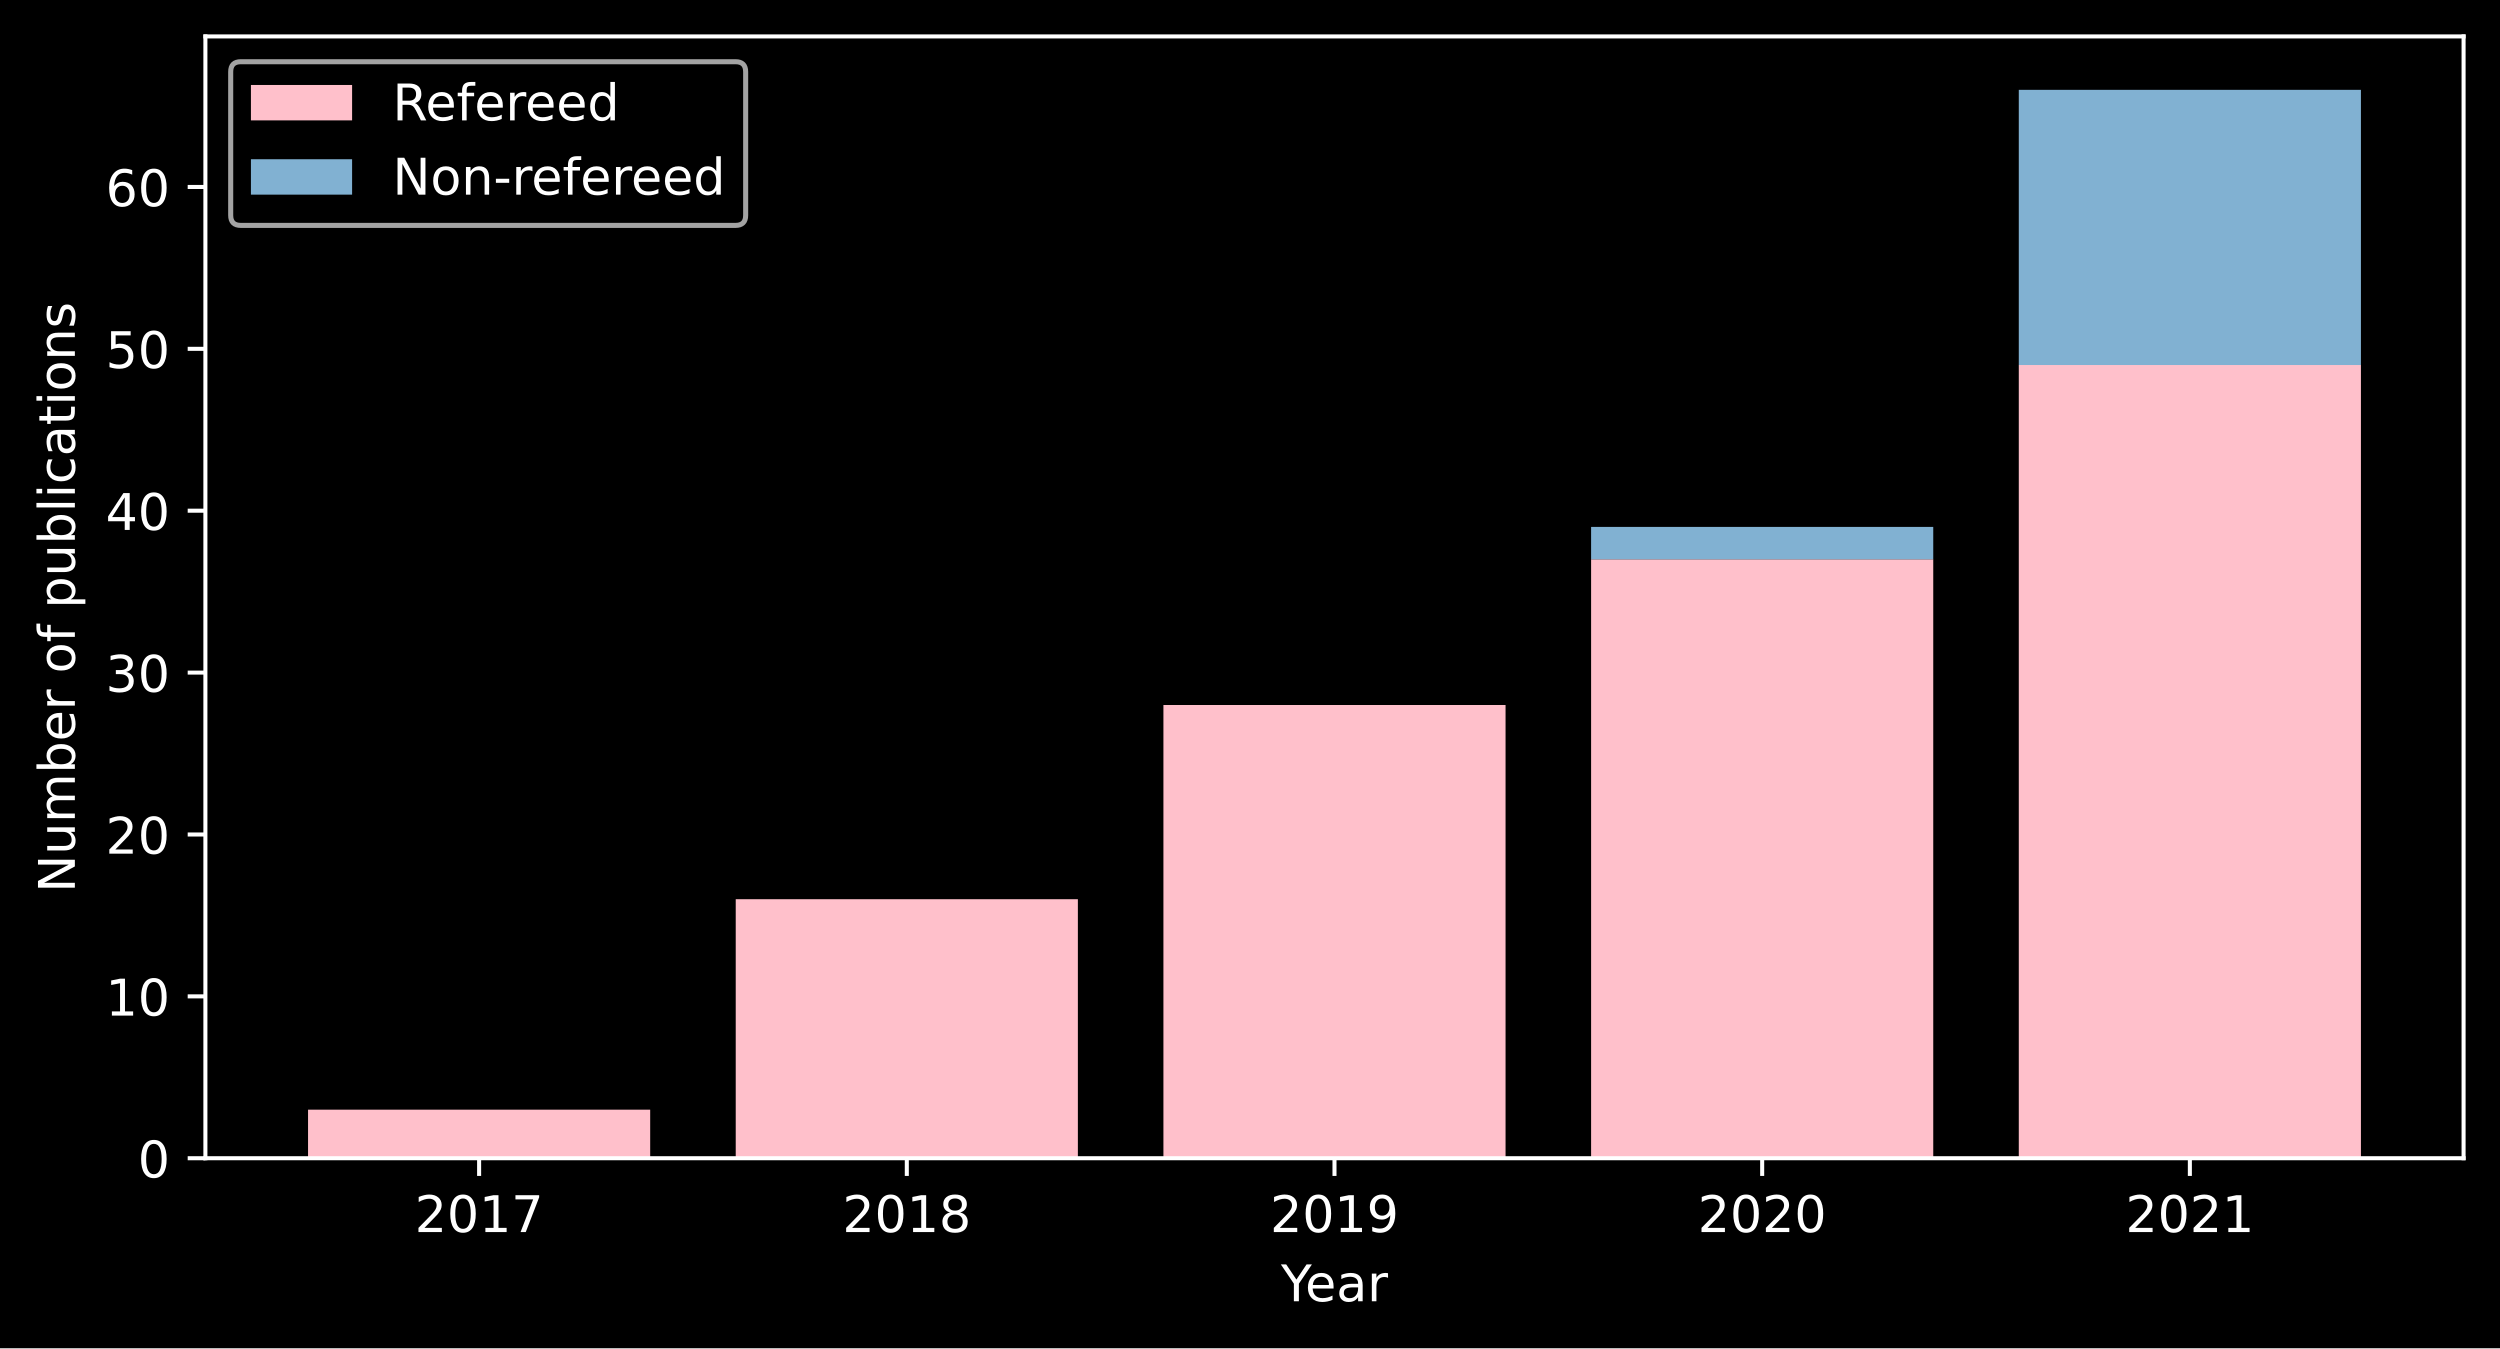
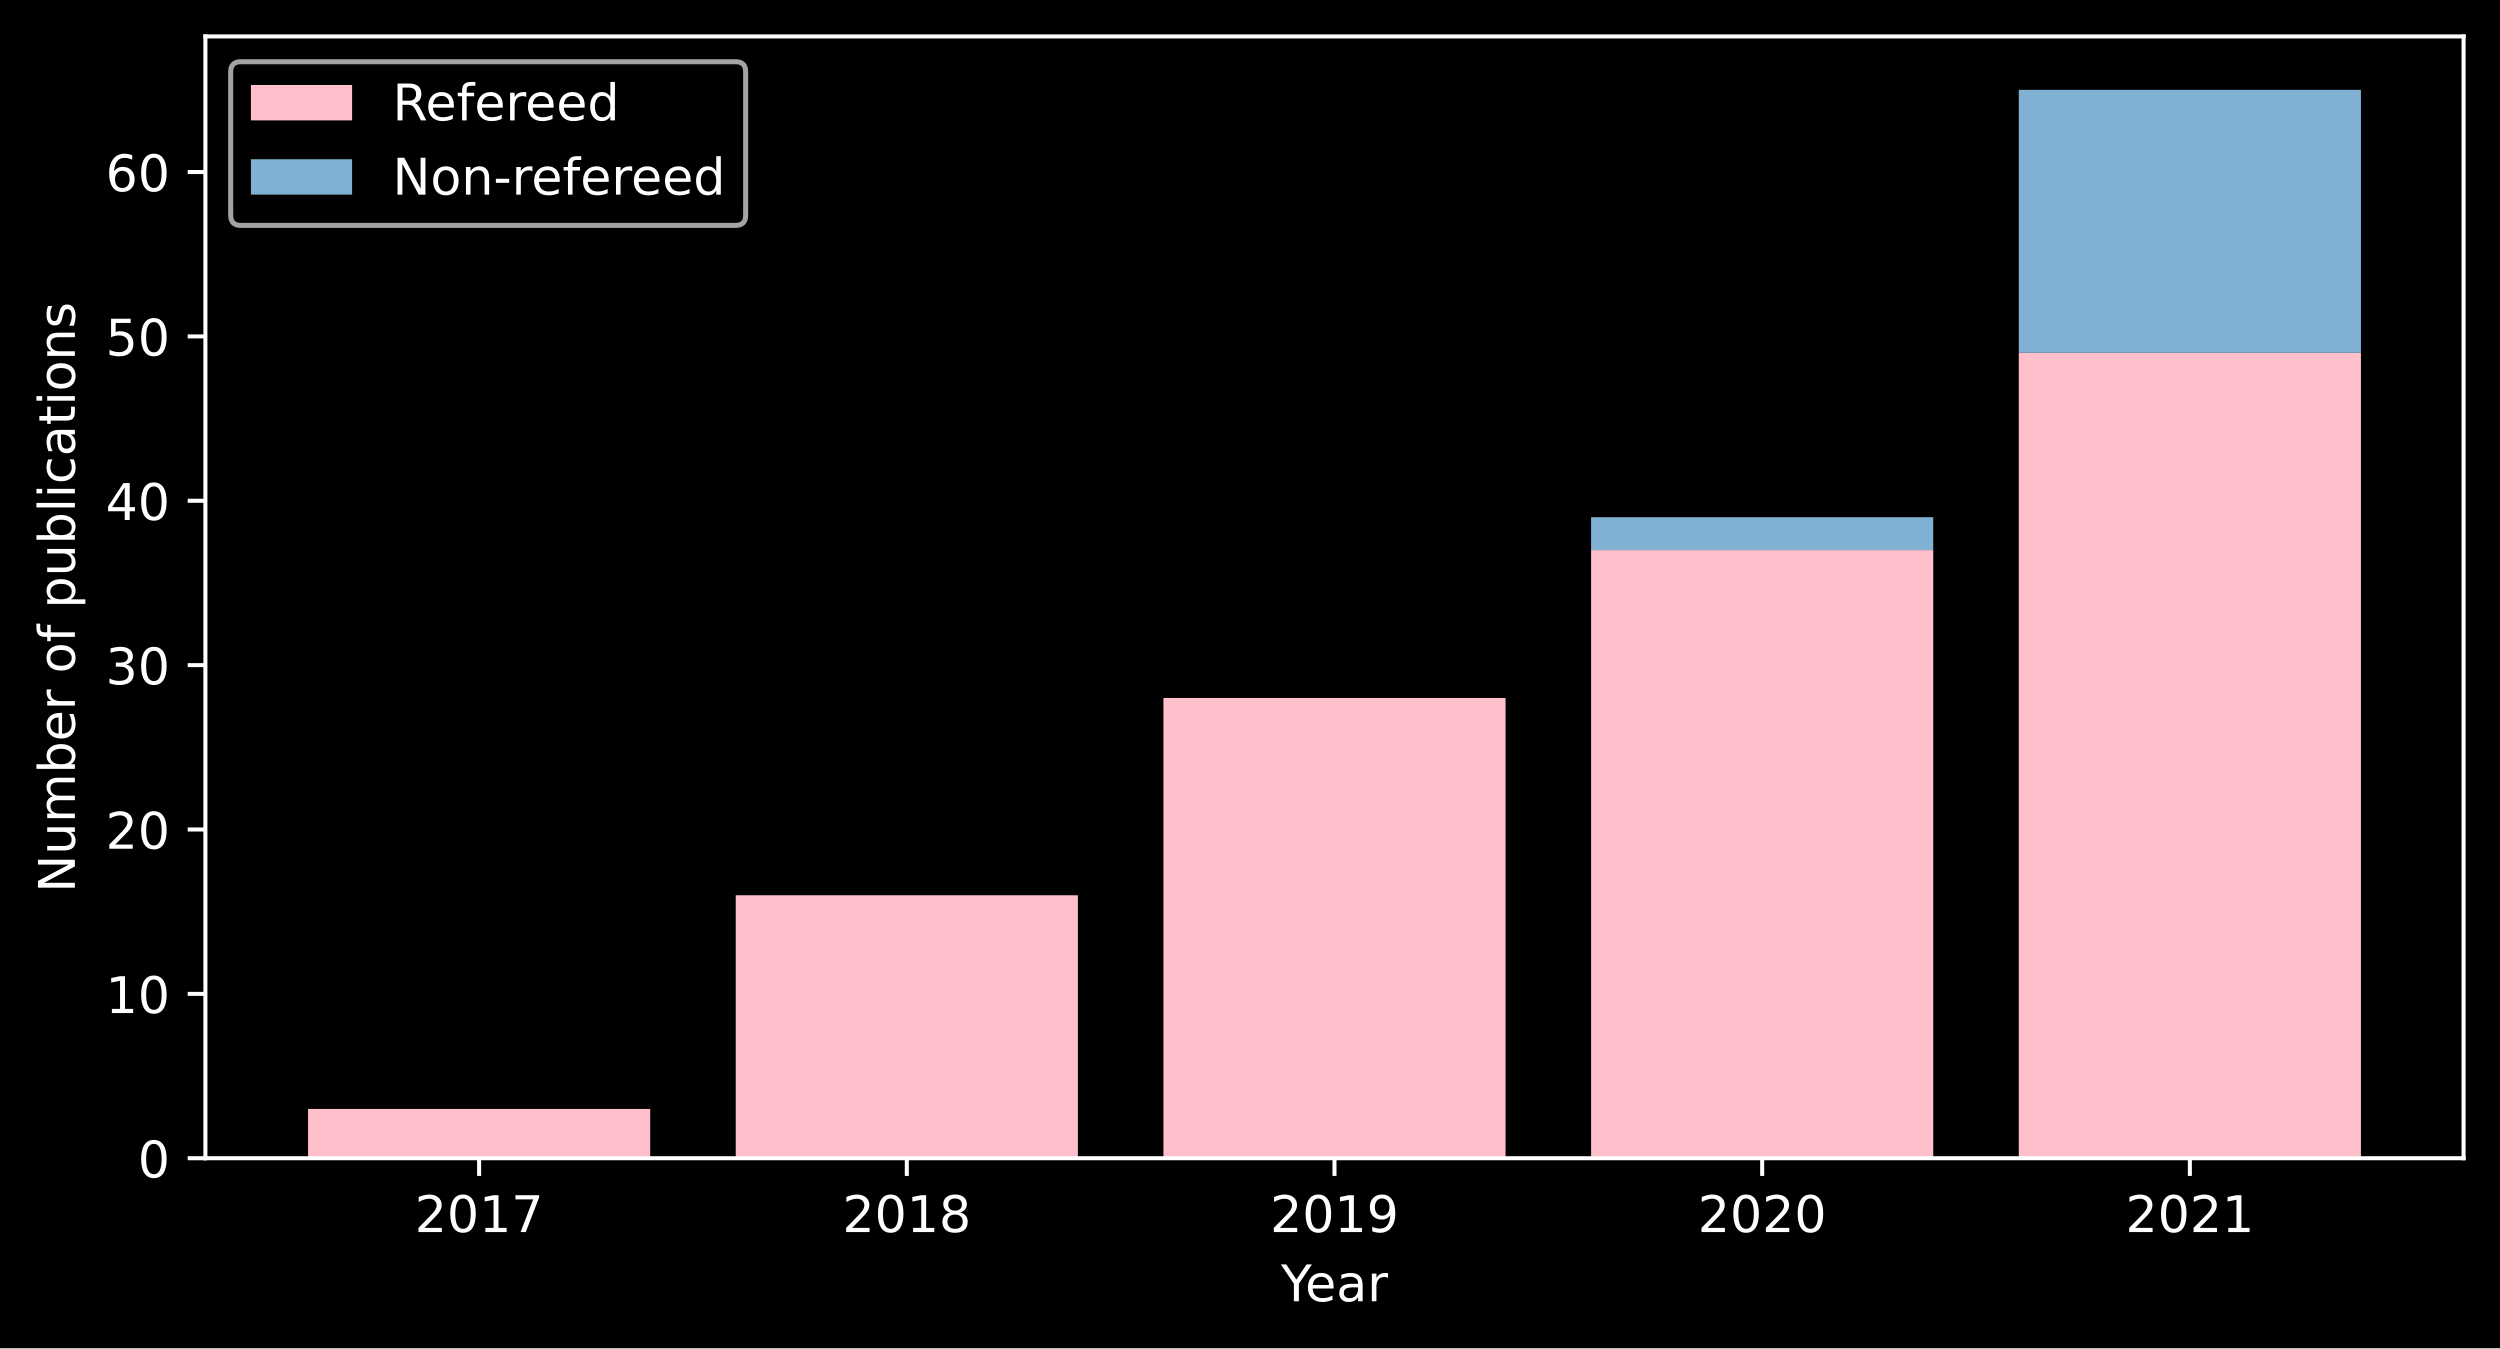
<svg xmlns="http://www.w3.org/2000/svg" xmlns:xlink="http://www.w3.org/1999/xlink" height="266.516pt" version="1.1" viewBox="0 0 494.203 266.516" width="494.203pt">
  <defs>
    <style type="text/css">*{stroke-linecap:butt;stroke-linejoin:round;}</style>
  </defs>
  <g id="figure_1">
    <g id="patch_1">
      <path d="M 0 266.516  L 494.203 266.516  L 494.203 0  L 0 0  z " />
    </g>
    <g id="axes_1">
      <g id="patch_2">
        <path d="M 40.603 228.96  L 487.003 228.96  L 487.003 7.2  L 40.603 7.2  z " />
      </g>
      <g id="patch_3">
-         <path clip-path="url(#p7f41965078)" d="M 399.076 228.96  L 466.712 228.96  L 466.712 72.16  L 399.076 72.16  z " style="fill:#ffc0cb;" />
+         <path clip-path="url(#pe4447e9b47)" d="M 399.076 228.96  L 466.712 228.96  L 466.712 69.748  L 399.076 69.748  z " style="fill:#ffc0cb;" />
      </g>
      <g id="patch_4">
-         <path clip-path="url(#p7f41965078)" d="M 314.53 228.96  L 382.167 228.96  L 382.167 110.56  L 314.53 110.56  z " style="fill:#ffc0cb;" />
+         <path clip-path="url(#pe4447e9b47)" d="M 314.53 228.96  L 382.167 228.96  L 382.167 108.738  L 314.53 108.738  z " style="fill:#ffc0cb;" />
      </g>
      <g id="patch_5">
-         <path clip-path="url(#p7f41965078)" d="M 229.985 228.96  L 297.621 228.96  L 297.621 139.36  L 229.985 139.36  z " style="fill:#ffc0cb;" />
+         <path clip-path="url(#pe4447e9b47)" d="M 229.985 228.96  L 297.621 228.96  L 297.621 137.982  L 229.985 137.982  z " style="fill:#ffc0cb;" />
      </g>
      <g id="patch_6">
-         <path clip-path="url(#p7f41965078)" d="M 145.439 228.96  L 213.076 228.96  L 213.076 177.76  L 145.439 177.76  z " style="fill:#ffc0cb;" />
+         <path clip-path="url(#pe4447e9b47)" d="M 145.439 228.96  L 213.076 228.96  L 213.076 176.972  L 145.439 176.972  z " style="fill:#ffc0cb;" />
      </g>
      <g id="patch_7">
-         <path clip-path="url(#p7f41965078)" d="M 60.894 228.96  L 128.53 228.96  L 128.53 219.36  L 60.894 219.36  z " style="fill:#ffc0cb;" />
+         <path clip-path="url(#pe4447e9b47)" d="M 60.894 228.96  L 128.53 228.96  L 128.53 219.212  L 60.894 219.212  z " style="fill:#ffc0cb;" />
      </g>
      <g id="patch_8">
-         <path clip-path="url(#p7f41965078)" d="M 399.076 72.16  L 466.712 72.16  L 466.712 17.76  L 399.076 17.76  z " style="fill:#81b1d2;" />
+         <path clip-path="url(#pe4447e9b47)" d="M 399.076 69.748  L 466.712 69.748  L 466.712 17.76  L 399.076 17.76  z " style="fill:#81b1d2;" />
      </g>
      <g id="patch_9">
-         <path clip-path="url(#p7f41965078)" d="M 314.53 110.56  L 382.167 110.56  L 382.167 104.16  L 314.53 104.16  z " style="fill:#81b1d2;" />
+         <path clip-path="url(#pe4447e9b47)" d="M 314.53 108.738  L 382.167 108.738  L 382.167 102.24  L 314.53 102.24  z " style="fill:#81b1d2;" />
      </g>
      <g id="patch_10">
-         <path clip-path="url(#p7f41965078)" d="M 229.985 139.36  L 297.621 139.36  L 297.621 139.36  L 229.985 139.36  z " style="fill:#81b1d2;" />
+         <path clip-path="url(#pe4447e9b47)" d="M 229.985 137.982  L 297.621 137.982  L 297.621 137.982  L 229.985 137.982  z " style="fill:#81b1d2;" />
      </g>
      <g id="patch_11">
-         <path clip-path="url(#p7f41965078)" d="M 145.439 177.76  L 213.076 177.76  L 213.076 177.76  L 145.439 177.76  z " style="fill:#81b1d2;" />
+         <path clip-path="url(#pe4447e9b47)" d="M 145.439 176.972  L 213.076 176.972  L 213.076 176.972  L 145.439 176.972  z " style="fill:#81b1d2;" />
      </g>
      <g id="patch_12">
-         <path clip-path="url(#p7f41965078)" d="M 60.894 219.36  L 128.53 219.36  L 128.53 219.36  L 60.894 219.36  z " style="fill:#81b1d2;" />
+         <path clip-path="url(#pe4447e9b47)" d="M 60.894 219.212  L 128.53 219.212  L 128.53 219.212  L 60.894 219.212  z " style="fill:#81b1d2;" />
      </g>
      <g id="matplotlib.axis_1">
        <g id="xtick_1">
          <g id="line2d_1">
            <defs>
-               <path d="M 0 0  L 0 3.5  " id="mc6edb92ff5" style="stroke:#ffffff;stroke-width:0.8;" />
-             </defs>
-             <g>
-               <use style="fill:#ffffff;stroke:#ffffff;stroke-width:0.8;" x="432.894" xlink:href="#mc6edb92ff5" y="228.96" />
+               <path d="M 0 0  L 0 3.5  " id="meb9d6c0eac" style="stroke:#ffffff;stroke-width:0.8;" />
+             </defs>
+             <g>
+               <use style="fill:#ffffff;stroke:#ffffff;stroke-width:0.8;" x="432.894" xlink:href="#meb9d6c0eac" y="228.96" />
            </g>
          </g>
          <g id="text_1">
            <g style="fill:#ffffff;" transform="translate(420.169 243.5584)scale(0.1 -0.1)">
              <defs>
                <path d="M 1228 531  L 3431 531  L 3431 0  L 469 0  L 469 531  Q 828 903 1448 1529  Q 2069 2156 2228 2338  Q 2531 2678 2651 2914  Q 2772 3150 2772 3378  Q 2772 3750 2511 3984  Q 2250 4219 1831 4219  Q 1534 4219 1204 4116  Q 875 4013 500 3803  L 500 4441  Q 881 4594 1212 4672  Q 1544 4750 1819 4750  Q 2544 4750 2975 4387  Q 3406 4025 3406 3419  Q 3406 3131 3298 2873  Q 3191 2616 2906 2266  Q 2828 2175 2409 1742  Q 1991 1309 1228 531  z " id="DejaVuSans-32" transform="scale(0.015625)" />
                <path d="M 2034 4250  Q 1547 4250 1301 3770  Q 1056 3291 1056 2328  Q 1056 1369 1301 889  Q 1547 409 2034 409  Q 2525 409 2770 889  Q 3016 1369 3016 2328  Q 3016 3291 2770 3770  Q 2525 4250 2034 4250  z M 2034 4750  Q 2819 4750 3233 4129  Q 3647 3509 3647 2328  Q 3647 1150 3233 529  Q 2819 -91 2034 -91  Q 1250 -91 836 529  Q 422 1150 422 2328  Q 422 3509 836 4129  Q 1250 4750 2034 4750  z " id="DejaVuSans-30" transform="scale(0.015625)" />
                <path d="M 794 531  L 1825 531  L 1825 4091  L 703 3866  L 703 4441  L 1819 4666  L 2450 4666  L 2450 531  L 3481 531  L 3481 0  L 794 0  L 794 531  z " id="DejaVuSans-31" transform="scale(0.015625)" />
              </defs>
              <use xlink:href="#DejaVuSans-32" />
              <use x="63.623" xlink:href="#DejaVuSans-30" />
              <use x="127.246" xlink:href="#DejaVuSans-32" />
              <use x="190.869" xlink:href="#DejaVuSans-31" />
            </g>
          </g>
        </g>
        <g id="xtick_2">
          <g id="line2d_2">
            <g>
-               <use style="fill:#ffffff;stroke:#ffffff;stroke-width:0.8;" x="348.349" xlink:href="#mc6edb92ff5" y="228.96" />
+               <use style="fill:#ffffff;stroke:#ffffff;stroke-width:0.8;" x="348.349" xlink:href="#meb9d6c0eac" y="228.96" />
            </g>
          </g>
          <g id="text_2">
            <g style="fill:#ffffff;" transform="translate(335.6236 243.5584)scale(0.1 -0.1)">
              <use xlink:href="#DejaVuSans-32" />
              <use x="63.623" xlink:href="#DejaVuSans-30" />
              <use x="127.246" xlink:href="#DejaVuSans-32" />
              <use x="190.869" xlink:href="#DejaVuSans-30" />
            </g>
          </g>
        </g>
        <g id="xtick_3">
          <g id="line2d_3">
            <g>
-               <use style="fill:#ffffff;stroke:#ffffff;stroke-width:0.8;" x="263.803" xlink:href="#mc6edb92ff5" y="228.96" />
+               <use style="fill:#ffffff;stroke:#ffffff;stroke-width:0.8;" x="263.803" xlink:href="#meb9d6c0eac" y="228.96" />
            </g>
          </g>
          <g id="text_3">
            <g style="fill:#ffffff;" transform="translate(251.0781 243.5584)scale(0.1 -0.1)">
              <defs>
                <path d="M 703 97  L 703 672  Q 941 559 1184 500  Q 1428 441 1663 441  Q 2288 441 2617 861  Q 2947 1281 2994 2138  Q 2813 1869 2534 1725  Q 2256 1581 1919 1581  Q 1219 1581 811 2004  Q 403 2428 403 3163  Q 403 3881 828 4315  Q 1253 4750 1959 4750  Q 2769 4750 3195 4129  Q 3622 3509 3622 2328  Q 3622 1225 3098 567  Q 2575 -91 1691 -91  Q 1453 -91 1209 -44  Q 966 3 703 97  z M 1959 2075  Q 2384 2075 2632 2365  Q 2881 2656 2881 3163  Q 2881 3666 2632 3958  Q 2384 4250 1959 4250  Q 1534 4250 1286 3958  Q 1038 3666 1038 3163  Q 1038 2656 1286 2365  Q 1534 2075 1959 2075  z " id="DejaVuSans-39" transform="scale(0.015625)" />
              </defs>
              <use xlink:href="#DejaVuSans-32" />
              <use x="63.623" xlink:href="#DejaVuSans-30" />
              <use x="127.246" xlink:href="#DejaVuSans-31" />
              <use x="190.869" xlink:href="#DejaVuSans-39" />
            </g>
          </g>
        </g>
        <g id="xtick_4">
          <g id="line2d_4">
            <g>
-               <use style="fill:#ffffff;stroke:#ffffff;stroke-width:0.8;" x="179.258" xlink:href="#mc6edb92ff5" y="228.96" />
+               <use style="fill:#ffffff;stroke:#ffffff;stroke-width:0.8;" x="179.258" xlink:href="#meb9d6c0eac" y="228.96" />
            </g>
          </g>
          <g id="text_4">
            <g style="fill:#ffffff;" transform="translate(166.5327 243.5584)scale(0.1 -0.1)">
              <defs>
                <path d="M 2034 2216  Q 1584 2216 1326 1975  Q 1069 1734 1069 1313  Q 1069 891 1326 650  Q 1584 409 2034 409  Q 2484 409 2743 651  Q 3003 894 3003 1313  Q 3003 1734 2745 1975  Q 2488 2216 2034 2216  z M 1403 2484  Q 997 2584 770 2862  Q 544 3141 544 3541  Q 544 4100 942 4425  Q 1341 4750 2034 4750  Q 2731 4750 3128 4425  Q 3525 4100 3525 3541  Q 3525 3141 3298 2862  Q 3072 2584 2669 2484  Q 3125 2378 3379 2068  Q 3634 1759 3634 1313  Q 3634 634 3220 271  Q 2806 -91 2034 -91  Q 1263 -91 848 271  Q 434 634 434 1313  Q 434 1759 690 2068  Q 947 2378 1403 2484  z M 1172 3481  Q 1172 3119 1398 2916  Q 1625 2713 2034 2713  Q 2441 2713 2670 2916  Q 2900 3119 2900 3481  Q 2900 3844 2670 4047  Q 2441 4250 2034 4250  Q 1625 4250 1398 4047  Q 1172 3844 1172 3481  z " id="DejaVuSans-38" transform="scale(0.015625)" />
              </defs>
              <use xlink:href="#DejaVuSans-32" />
              <use x="63.623" xlink:href="#DejaVuSans-30" />
              <use x="127.246" xlink:href="#DejaVuSans-31" />
              <use x="190.869" xlink:href="#DejaVuSans-38" />
            </g>
          </g>
        </g>
        <g id="xtick_5">
          <g id="line2d_5">
            <g>
-               <use style="fill:#ffffff;stroke:#ffffff;stroke-width:0.8;" x="94.712" xlink:href="#mc6edb92ff5" y="228.96" />
+               <use style="fill:#ffffff;stroke:#ffffff;stroke-width:0.8;" x="94.712" xlink:href="#meb9d6c0eac" y="228.96" />
            </g>
          </g>
          <g id="text_5">
            <g style="fill:#ffffff;" transform="translate(81.98722 243.5584)scale(0.1 -0.1)">
              <defs>
                <path d="M 525 4666  L 3525 4666  L 3525 4397  L 1831 0  L 1172 0  L 2766 4134  L 525 4134  L 525 4666  z " id="DejaVuSans-37" transform="scale(0.015625)" />
              </defs>
              <use xlink:href="#DejaVuSans-32" />
              <use x="63.623" xlink:href="#DejaVuSans-30" />
              <use x="127.246" xlink:href="#DejaVuSans-31" />
              <use x="190.869" xlink:href="#DejaVuSans-37" />
            </g>
          </g>
        </g>
        <g id="text_6">
          <g style="fill:#ffffff;" transform="translate(253.2156 257.2366)scale(0.1 -0.1)">
            <defs>
              <path d="M -13 4666  L 666 4666  L 1959 2747  L 3244 4666  L 3922 4666  L 2272 2222  L 2272 0  L 1638 0  L 1638 2222  L -13 4666  z " id="DejaVuSans-59" transform="scale(0.015625)" />
              <path d="M 3597 1894  L 3597 1613  L 953 1613  Q 991 1019 1311 708  Q 1631 397 2203 397  Q 2534 397 2845 478  Q 3156 559 3463 722  L 3463 178  Q 3153 47 2828 -22  Q 2503 -91 2169 -91  Q 1331 -91 842 396  Q 353 884 353 1716  Q 353 2575 817 3079  Q 1281 3584 2069 3584  Q 2775 3584 3186 3129  Q 3597 2675 3597 1894  z M 3022 2063  Q 3016 2534 2758 2815  Q 2500 3097 2075 3097  Q 1594 3097 1305 2825  Q 1016 2553 972 2059  L 3022 2063  z " id="DejaVuSans-65" transform="scale(0.015625)" />
              <path d="M 2194 1759  Q 1497 1759 1228 1600  Q 959 1441 959 1056  Q 959 750 1161 570  Q 1363 391 1709 391  Q 2188 391 2477 730  Q 2766 1069 2766 1631  L 2766 1759  L 2194 1759  z M 3341 1997  L 3341 0  L 2766 0  L 2766 531  Q 2569 213 2275 61  Q 1981 -91 1556 -91  Q 1019 -91 701 211  Q 384 513 384 1019  Q 384 1609 779 1909  Q 1175 2209 1959 2209  L 2766 2209  L 2766 2266  Q 2766 2663 2505 2880  Q 2244 3097 1772 3097  Q 1472 3097 1187 3025  Q 903 2953 641 2809  L 641 3341  Q 956 3463 1253 3523  Q 1550 3584 1831 3584  Q 2591 3584 2966 3190  Q 3341 2797 3341 1997  z " id="DejaVuSans-61" transform="scale(0.015625)" />
              <path d="M 2631 2963  Q 2534 3019 2420 3045  Q 2306 3072 2169 3072  Q 1681 3072 1420 2755  Q 1159 2438 1159 1844  L 1159 0  L 581 0  L 581 3500  L 1159 3500  L 1159 2956  Q 1341 3275 1631 3429  Q 1922 3584 2338 3584  Q 2397 3584 2469 3576  Q 2541 3569 2628 3553  L 2631 2963  z " id="DejaVuSans-72" transform="scale(0.015625)" />
            </defs>
            <use xlink:href="#DejaVuSans-59" />
            <use x="47.834" xlink:href="#DejaVuSans-65" />
            <use x="109.357" xlink:href="#DejaVuSans-61" />
            <use x="170.637" xlink:href="#DejaVuSans-72" />
          </g>
        </g>
      </g>
      <g id="matplotlib.axis_2">
        <g id="ytick_1">
          <g id="line2d_6">
            <defs>
-               <path d="M 0 0  L -3.5 0  " id="ma96824a358" style="stroke:#ffffff;stroke-width:0.8;" />
-             </defs>
-             <g>
-               <use style="fill:#ffffff;stroke:#ffffff;stroke-width:0.8;" x="40.603" xlink:href="#ma96824a358" y="228.96" />
+               <path d="M 0 0  L -3.5 0  " id="maefefd8ed6" style="stroke:#ffffff;stroke-width:0.8;" />
+             </defs>
+             <g>
+               <use style="fill:#ffffff;stroke:#ffffff;stroke-width:0.8;" x="40.603" xlink:href="#maefefd8ed6" y="228.96" />
            </g>
          </g>
          <g id="text_7">
            <g style="fill:#ffffff;" transform="translate(27.24063 232.7592)scale(0.1 -0.1)">
              <use xlink:href="#DejaVuSans-30" />
            </g>
          </g>
        </g>
        <g id="ytick_2">
          <g id="line2d_7">
            <g>
-               <use style="fill:#ffffff;stroke:#ffffff;stroke-width:0.8;" x="40.603" xlink:href="#ma96824a358" y="196.96" />
+               <use style="fill:#ffffff;stroke:#ffffff;stroke-width:0.8;" x="40.603" xlink:href="#maefefd8ed6" y="196.468" />
            </g>
          </g>
          <g id="text_8">
-             <g style="fill:#ffffff;" transform="translate(20.87813 200.7592)scale(0.1 -0.1)">
+             <g style="fill:#ffffff;" transform="translate(20.87813 200.2669)scale(0.1 -0.1)">
              <use xlink:href="#DejaVuSans-31" />
              <use x="63.623" xlink:href="#DejaVuSans-30" />
            </g>
          </g>
        </g>
        <g id="ytick_3">
          <g id="line2d_8">
            <g>
-               <use style="fill:#ffffff;stroke:#ffffff;stroke-width:0.8;" x="40.603" xlink:href="#ma96824a358" y="164.96" />
+               <use style="fill:#ffffff;stroke:#ffffff;stroke-width:0.8;" x="40.603" xlink:href="#maefefd8ed6" y="163.975" />
            </g>
          </g>
          <g id="text_9">
-             <g style="fill:#ffffff;" transform="translate(20.87813 168.7592)scale(0.1 -0.1)">
+             <g style="fill:#ffffff;" transform="translate(20.87813 167.7746)scale(0.1 -0.1)">
              <use xlink:href="#DejaVuSans-32" />
              <use x="63.623" xlink:href="#DejaVuSans-30" />
            </g>
          </g>
        </g>
        <g id="ytick_4">
          <g id="line2d_9">
            <g>
-               <use style="fill:#ffffff;stroke:#ffffff;stroke-width:0.8;" x="40.603" xlink:href="#ma96824a358" y="132.96" />
+               <use style="fill:#ffffff;stroke:#ffffff;stroke-width:0.8;" x="40.603" xlink:href="#maefefd8ed6" y="131.483" />
            </g>
          </g>
          <g id="text_10">
-             <g style="fill:#ffffff;" transform="translate(20.87813 136.7592)scale(0.1 -0.1)">
+             <g style="fill:#ffffff;" transform="translate(20.87813 135.2823)scale(0.1 -0.1)">
              <defs>
                <path d="M 2597 2516  Q 3050 2419 3304 2112  Q 3559 1806 3559 1356  Q 3559 666 3084 287  Q 2609 -91 1734 -91  Q 1441 -91 1130 -33  Q 819 25 488 141  L 488 750  Q 750 597 1062 519  Q 1375 441 1716 441  Q 2309 441 2620 675  Q 2931 909 2931 1356  Q 2931 1769 2642 2001  Q 2353 2234 1838 2234  L 1294 2234  L 1294 2753  L 1863 2753  Q 2328 2753 2575 2939  Q 2822 3125 2822 3475  Q 2822 3834 2567 4026  Q 2313 4219 1838 4219  Q 1578 4219 1281 4162  Q 984 4106 628 3988  L 628 4550  Q 988 4650 1302 4700  Q 1616 4750 1894 4750  Q 2613 4750 3031 4423  Q 3450 4097 3450 3541  Q 3450 3153 3228 2886  Q 3006 2619 2597 2516  z " id="DejaVuSans-33" transform="scale(0.015625)" />
              </defs>
              <use xlink:href="#DejaVuSans-33" />
              <use x="63.623" xlink:href="#DejaVuSans-30" />
            </g>
          </g>
        </g>
        <g id="ytick_5">
          <g id="line2d_10">
            <g>
-               <use style="fill:#ffffff;stroke:#ffffff;stroke-width:0.8;" x="40.603" xlink:href="#ma96824a358" y="100.96" />
+               <use style="fill:#ffffff;stroke:#ffffff;stroke-width:0.8;" x="40.603" xlink:href="#maefefd8ed6" y="98.991" />
            </g>
          </g>
          <g id="text_11">
-             <g style="fill:#ffffff;" transform="translate(20.87813 104.7592)scale(0.1 -0.1)">
+             <g style="fill:#ffffff;" transform="translate(20.87813 102.79)scale(0.1 -0.1)">
              <defs>
                <path d="M 2419 4116  L 825 1625  L 2419 1625  L 2419 4116  z M 2253 4666  L 3047 4666  L 3047 1625  L 3713 1625  L 3713 1100  L 3047 1100  L 3047 0  L 2419 0  L 2419 1100  L 313 1100  L 313 1709  L 2253 4666  z " id="DejaVuSans-34" transform="scale(0.015625)" />
              </defs>
              <use xlink:href="#DejaVuSans-34" />
              <use x="63.623" xlink:href="#DejaVuSans-30" />
            </g>
          </g>
        </g>
        <g id="ytick_6">
          <g id="line2d_11">
            <g>
-               <use style="fill:#ffffff;stroke:#ffffff;stroke-width:0.8;" x="40.603" xlink:href="#ma96824a358" y="68.96" />
+               <use style="fill:#ffffff;stroke:#ffffff;stroke-width:0.8;" x="40.603" xlink:href="#maefefd8ed6" y="66.498" />
            </g>
          </g>
          <g id="text_12">
-             <g style="fill:#ffffff;" transform="translate(20.87813 72.75922)scale(0.1 -0.1)">
+             <g style="fill:#ffffff;" transform="translate(20.87813 70.29768)scale(0.1 -0.1)">
              <defs>
                <path d="M 691 4666  L 3169 4666  L 3169 4134  L 1269 4134  L 1269 2991  Q 1406 3038 1543 3061  Q 1681 3084 1819 3084  Q 2600 3084 3056 2656  Q 3513 2228 3513 1497  Q 3513 744 3044 326  Q 2575 -91 1722 -91  Q 1428 -91 1123 -41  Q 819 9 494 109  L 494 744  Q 775 591 1075 516  Q 1375 441 1709 441  Q 2250 441 2565 725  Q 2881 1009 2881 1497  Q 2881 1984 2565 2268  Q 2250 2553 1709 2553  Q 1456 2553 1204 2497  Q 953 2441 691 2322  L 691 4666  z " id="DejaVuSans-35" transform="scale(0.015625)" />
              </defs>
              <use xlink:href="#DejaVuSans-35" />
              <use x="63.623" xlink:href="#DejaVuSans-30" />
            </g>
          </g>
        </g>
        <g id="ytick_7">
          <g id="line2d_12">
            <g>
-               <use style="fill:#ffffff;stroke:#ffffff;stroke-width:0.8;" x="40.603" xlink:href="#ma96824a358" y="36.96" />
+               <use style="fill:#ffffff;stroke:#ffffff;stroke-width:0.8;" x="40.603" xlink:href="#maefefd8ed6" y="34.006" />
            </g>
          </g>
          <g id="text_13">
-             <g style="fill:#ffffff;" transform="translate(20.87813 40.75922)scale(0.1 -0.1)">
+             <g style="fill:#ffffff;" transform="translate(20.87813 37.80537)scale(0.1 -0.1)">
              <defs>
                <path d="M 2113 2584  Q 1688 2584 1439 2293  Q 1191 2003 1191 1497  Q 1191 994 1439 701  Q 1688 409 2113 409  Q 2538 409 2786 701  Q 3034 994 3034 1497  Q 3034 2003 2786 2293  Q 2538 2584 2113 2584  z M 3366 4563  L 3366 3988  Q 3128 4100 2886 4159  Q 2644 4219 2406 4219  Q 1781 4219 1451 3797  Q 1122 3375 1075 2522  Q 1259 2794 1537 2939  Q 1816 3084 2150 3084  Q 2853 3084 3261 2657  Q 3669 2231 3669 1497  Q 3669 778 3244 343  Q 2819 -91 2113 -91  Q 1303 -91 875 529  Q 447 1150 447 2328  Q 447 3434 972 4092  Q 1497 4750 2381 4750  Q 2619 4750 2861 4703  Q 3103 4656 3366 4563  z " id="DejaVuSans-36" transform="scale(0.015625)" />
              </defs>
              <use xlink:href="#DejaVuSans-36" />
              <use x="63.623" xlink:href="#DejaVuSans-30" />
            </g>
          </g>
        </g>
        <g id="text_14">
          <g style="fill:#ffffff;" transform="translate(14.79844 176.4542)rotate(-90)scale(0.1 -0.1)">
            <defs>
              <path d="M 628 4666  L 1478 4666  L 3547 763  L 3547 4666  L 4159 4666  L 4159 0  L 3309 0  L 1241 3903  L 1241 0  L 628 0  L 628 4666  z " id="DejaVuSans-4e" transform="scale(0.015625)" />
              <path d="M 544 1381  L 544 3500  L 1119 3500  L 1119 1403  Q 1119 906 1312 657  Q 1506 409 1894 409  Q 2359 409 2629 706  Q 2900 1003 2900 1516  L 2900 3500  L 3475 3500  L 3475 0  L 2900 0  L 2900 538  Q 2691 219 2414 64  Q 2138 -91 1772 -91  Q 1169 -91 856 284  Q 544 659 544 1381  z M 1991 3584  L 1991 3584  z " id="DejaVuSans-75" transform="scale(0.015625)" />
              <path d="M 3328 2828  Q 3544 3216 3844 3400  Q 4144 3584 4550 3584  Q 5097 3584 5394 3201  Q 5691 2819 5691 2113  L 5691 0  L 5113 0  L 5113 2094  Q 5113 2597 4934 2840  Q 4756 3084 4391 3084  Q 3944 3084 3684 2787  Q 3425 2491 3425 1978  L 3425 0  L 2847 0  L 2847 2094  Q 2847 2600 2669 2842  Q 2491 3084 2119 3084  Q 1678 3084 1418 2786  Q 1159 2488 1159 1978  L 1159 0  L 581 0  L 581 3500  L 1159 3500  L 1159 2956  Q 1356 3278 1631 3431  Q 1906 3584 2284 3584  Q 2666 3584 2933 3390  Q 3200 3197 3328 2828  z " id="DejaVuSans-6d" transform="scale(0.015625)" />
              <path d="M 3116 1747  Q 3116 2381 2855 2742  Q 2594 3103 2138 3103  Q 1681 3103 1420 2742  Q 1159 2381 1159 1747  Q 1159 1113 1420 752  Q 1681 391 2138 391  Q 2594 391 2855 752  Q 3116 1113 3116 1747  z M 1159 2969  Q 1341 3281 1617 3432  Q 1894 3584 2278 3584  Q 2916 3584 3314 3078  Q 3713 2572 3713 1747  Q 3713 922 3314 415  Q 2916 -91 2278 -91  Q 1894 -91 1617 61  Q 1341 213 1159 525  L 1159 0  L 581 0  L 581 4863  L 1159 4863  L 1159 2969  z " id="DejaVuSans-62" transform="scale(0.015625)" />
              <path id="DejaVuSans-20" transform="scale(0.015625)" />
              <path d="M 1959 3097  Q 1497 3097 1228 2736  Q 959 2375 959 1747  Q 959 1119 1226 758  Q 1494 397 1959 397  Q 2419 397 2687 759  Q 2956 1122 2956 1747  Q 2956 2369 2687 2733  Q 2419 3097 1959 3097  z M 1959 3584  Q 2709 3584 3137 3096  Q 3566 2609 3566 1747  Q 3566 888 3137 398  Q 2709 -91 1959 -91  Q 1206 -91 779 398  Q 353 888 353 1747  Q 353 2609 779 3096  Q 1206 3584 1959 3584  z " id="DejaVuSans-6f" transform="scale(0.015625)" />
              <path d="M 2375 4863  L 2375 4384  L 1825 4384  Q 1516 4384 1395 4259  Q 1275 4134 1275 3809  L 1275 3500  L 2222 3500  L 2222 3053  L 1275 3053  L 1275 0  L 697 0  L 697 3053  L 147 3053  L 147 3500  L 697 3500  L 697 3744  Q 697 4328 969 4595  Q 1241 4863 1831 4863  L 2375 4863  z " id="DejaVuSans-66" transform="scale(0.015625)" />
              <path d="M 1159 525  L 1159 -1331  L 581 -1331  L 581 3500  L 1159 3500  L 1159 2969  Q 1341 3281 1617 3432  Q 1894 3584 2278 3584  Q 2916 3584 3314 3078  Q 3713 2572 3713 1747  Q 3713 922 3314 415  Q 2916 -91 2278 -91  Q 1894 -91 1617 61  Q 1341 213 1159 525  z M 3116 1747  Q 3116 2381 2855 2742  Q 2594 3103 2138 3103  Q 1681 3103 1420 2742  Q 1159 2381 1159 1747  Q 1159 1113 1420 752  Q 1681 391 2138 391  Q 2594 391 2855 752  Q 3116 1113 3116 1747  z " id="DejaVuSans-70" transform="scale(0.015625)" />
              <path d="M 603 4863  L 1178 4863  L 1178 0  L 603 0  L 603 4863  z " id="DejaVuSans-6c" transform="scale(0.015625)" />
              <path d="M 603 3500  L 1178 3500  L 1178 0  L 603 0  L 603 3500  z M 603 4863  L 1178 4863  L 1178 4134  L 603 4134  L 603 4863  z " id="DejaVuSans-69" transform="scale(0.015625)" />
              <path d="M 3122 3366  L 3122 2828  Q 2878 2963 2633 3030  Q 2388 3097 2138 3097  Q 1578 3097 1268 2742  Q 959 2388 959 1747  Q 959 1106 1268 751  Q 1578 397 2138 397  Q 2388 397 2633 464  Q 2878 531 3122 666  L 3122 134  Q 2881 22 2623 -34  Q 2366 -91 2075 -91  Q 1284 -91 818 406  Q 353 903 353 1747  Q 353 2603 823 3093  Q 1294 3584 2113 3584  Q 2378 3584 2631 3529  Q 2884 3475 3122 3366  z " id="DejaVuSans-63" transform="scale(0.015625)" />
              <path d="M 1172 4494  L 1172 3500  L 2356 3500  L 2356 3053  L 1172 3053  L 1172 1153  Q 1172 725 1289 603  Q 1406 481 1766 481  L 2356 481  L 2356 0  L 1766 0  Q 1100 0 847 248  Q 594 497 594 1153  L 594 3053  L 172 3053  L 172 3500  L 594 3500  L 594 4494  L 1172 4494  z " id="DejaVuSans-74" transform="scale(0.015625)" />
              <path d="M 3513 2113  L 3513 0  L 2938 0  L 2938 2094  Q 2938 2591 2744 2837  Q 2550 3084 2163 3084  Q 1697 3084 1428 2787  Q 1159 2491 1159 1978  L 1159 0  L 581 0  L 581 3500  L 1159 3500  L 1159 2956  Q 1366 3272 1645 3428  Q 1925 3584 2291 3584  Q 2894 3584 3203 3211  Q 3513 2838 3513 2113  z " id="DejaVuSans-6e" transform="scale(0.015625)" />
              <path d="M 2834 3397  L 2834 2853  Q 2591 2978 2328 3040  Q 2066 3103 1784 3103  Q 1356 3103 1142 2972  Q 928 2841 928 2578  Q 928 2378 1081 2264  Q 1234 2150 1697 2047  L 1894 2003  Q 2506 1872 2764 1633  Q 3022 1394 3022 966  Q 3022 478 2636 193  Q 2250 -91 1575 -91  Q 1294 -91 989 -36  Q 684 19 347 128  L 347 722  Q 666 556 975 473  Q 1284 391 1588 391  Q 1994 391 2212 530  Q 2431 669 2431 922  Q 2431 1156 2273 1281  Q 2116 1406 1581 1522  L 1381 1569  Q 847 1681 609 1914  Q 372 2147 372 2553  Q 372 3047 722 3315  Q 1072 3584 1716 3584  Q 2034 3584 2315 3537  Q 2597 3491 2834 3397  z " id="DejaVuSans-73" transform="scale(0.015625)" />
            </defs>
            <use xlink:href="#DejaVuSans-4e" />
            <use x="74.805" xlink:href="#DejaVuSans-75" />
            <use x="138.184" xlink:href="#DejaVuSans-6d" />
            <use x="235.596" xlink:href="#DejaVuSans-62" />
            <use x="299.072" xlink:href="#DejaVuSans-65" />
            <use x="360.596" xlink:href="#DejaVuSans-72" />
            <use x="401.709" xlink:href="#DejaVuSans-20" />
            <use x="433.496" xlink:href="#DejaVuSans-6f" />
            <use x="494.678" xlink:href="#DejaVuSans-66" />
            <use x="529.883" xlink:href="#DejaVuSans-20" />
            <use x="561.67" xlink:href="#DejaVuSans-70" />
            <use x="625.146" xlink:href="#DejaVuSans-75" />
            <use x="688.525" xlink:href="#DejaVuSans-62" />
            <use x="752.002" xlink:href="#DejaVuSans-6c" />
            <use x="779.785" xlink:href="#DejaVuSans-69" />
            <use x="807.568" xlink:href="#DejaVuSans-63" />
            <use x="862.549" xlink:href="#DejaVuSans-61" />
            <use x="923.828" xlink:href="#DejaVuSans-74" />
            <use x="963.037" xlink:href="#DejaVuSans-69" />
            <use x="990.82" xlink:href="#DejaVuSans-6f" />
            <use x="1052.002" xlink:href="#DejaVuSans-6e" />
            <use x="1115.381" xlink:href="#DejaVuSans-73" />
          </g>
        </g>
      </g>
      <g id="patch_13">
        <path d="M 40.603 228.96  L 40.603 7.2  " style="fill:none;stroke:#ffffff;stroke-linecap:square;stroke-linejoin:miter;stroke-width:0.8;" />
      </g>
      <g id="patch_14">
        <path d="M 487.003 228.96  L 487.003 7.2  " style="fill:none;stroke:#ffffff;stroke-linecap:square;stroke-linejoin:miter;stroke-width:0.8;" />
      </g>
      <g id="patch_15">
        <path d="M 40.603 228.96  L 487.003 228.96  " style="fill:none;stroke:#ffffff;stroke-linecap:square;stroke-linejoin:miter;stroke-width:0.8;" />
      </g>
      <g id="patch_16">
        <path d="M 40.603 7.2  L 487.003 7.2  " style="fill:none;stroke:#ffffff;stroke-linecap:square;stroke-linejoin:miter;stroke-width:0.8;" />
      </g>
      <g id="legend_1">
        <g id="patch_17">
          <path d="M 47.603 44.556  L 145.402 44.556  Q 147.402 44.556 147.402 42.556  L 147.402 14.2  Q 147.402 12.2 145.402 12.2  L 47.603 12.2  Q 45.603 12.2 45.603 14.2  L 45.603 42.556  Q 45.603 44.556 47.603 44.556  z " style="opacity:0.8;stroke:#cccccc;stroke-linejoin:miter;" />
        </g>
        <g id="patch_18">
          <path d="M 49.603 23.798  L 69.603 23.798  L 69.603 16.798  L 49.603 16.798  z " style="fill:#ffc0cb;" />
        </g>
        <g id="text_15">
          <g style="fill:#ffffff;" transform="translate(77.60313 23.79844)scale(0.1 -0.1)">
            <defs>
              <path d="M 2841 2188  Q 3044 2119 3236 1894  Q 3428 1669 3622 1275  L 4263 0  L 3584 0  L 2988 1197  Q 2756 1666 2539 1819  Q 2322 1972 1947 1972  L 1259 1972  L 1259 0  L 628 0  L 628 4666  L 2053 4666  Q 2853 4666 3247 4331  Q 3641 3997 3641 3322  Q 3641 2881 3436 2590  Q 3231 2300 2841 2188  z M 1259 4147  L 1259 2491  L 2053 2491  Q 2509 2491 2742 2702  Q 2975 2913 2975 3322  Q 2975 3731 2742 3939  Q 2509 4147 2053 4147  L 1259 4147  z " id="DejaVuSans-52" transform="scale(0.015625)" />
              <path d="M 2906 2969  L 2906 4863  L 3481 4863  L 3481 0  L 2906 0  L 2906 525  Q 2725 213 2448 61  Q 2172 -91 1784 -91  Q 1150 -91 751 415  Q 353 922 353 1747  Q 353 2572 751 3078  Q 1150 3584 1784 3584  Q 2172 3584 2448 3432  Q 2725 3281 2906 2969  z M 947 1747  Q 947 1113 1208 752  Q 1469 391 1925 391  Q 2381 391 2643 752  Q 2906 1113 2906 1747  Q 2906 2381 2643 2742  Q 2381 3103 1925 3103  Q 1469 3103 1208 2742  Q 947 2381 947 1747  z " id="DejaVuSans-64" transform="scale(0.015625)" />
            </defs>
            <use xlink:href="#DejaVuSans-52" />
            <use x="64.982" xlink:href="#DejaVuSans-65" />
            <use x="126.506" xlink:href="#DejaVuSans-66" />
            <use x="161.711" xlink:href="#DejaVuSans-65" />
            <use x="223.234" xlink:href="#DejaVuSans-72" />
            <use x="262.098" xlink:href="#DejaVuSans-65" />
            <use x="323.621" xlink:href="#DejaVuSans-65" />
            <use x="385.145" xlink:href="#DejaVuSans-64" />
          </g>
        </g>
        <g id="patch_19">
          <path d="M 49.603 38.477  L 69.603 38.477  L 69.603 31.477  L 49.603 31.477  z " style="fill:#81b1d2;" />
        </g>
        <g id="text_16">
          <g style="fill:#ffffff;" transform="translate(77.60313 38.47656)scale(0.1 -0.1)">
            <defs>
              <path d="M 313 2009  L 1997 2009  L 1997 1497  L 313 1497  L 313 2009  z " id="DejaVuSans-2d" transform="scale(0.015625)" />
            </defs>
            <use xlink:href="#DejaVuSans-4e" />
            <use x="74.805" xlink:href="#DejaVuSans-6f" />
            <use x="135.986" xlink:href="#DejaVuSans-6e" />
            <use x="199.365" xlink:href="#DejaVuSans-2d" />
            <use x="235.449" xlink:href="#DejaVuSans-72" />
            <use x="274.312" xlink:href="#DejaVuSans-65" />
            <use x="335.836" xlink:href="#DejaVuSans-66" />
            <use x="371.041" xlink:href="#DejaVuSans-65" />
            <use x="432.564" xlink:href="#DejaVuSans-72" />
            <use x="471.428" xlink:href="#DejaVuSans-65" />
            <use x="532.951" xlink:href="#DejaVuSans-65" />
            <use x="594.475" xlink:href="#DejaVuSans-64" />
          </g>
        </g>
      </g>
    </g>
  </g>
  <defs>
-     <clipPath id="p7f41965078">
+     <clipPath id="pe4447e9b47">
      <rect height="221.76" width="446.4" x="40.603" y="7.2" />
    </clipPath>
  </defs>
</svg>
